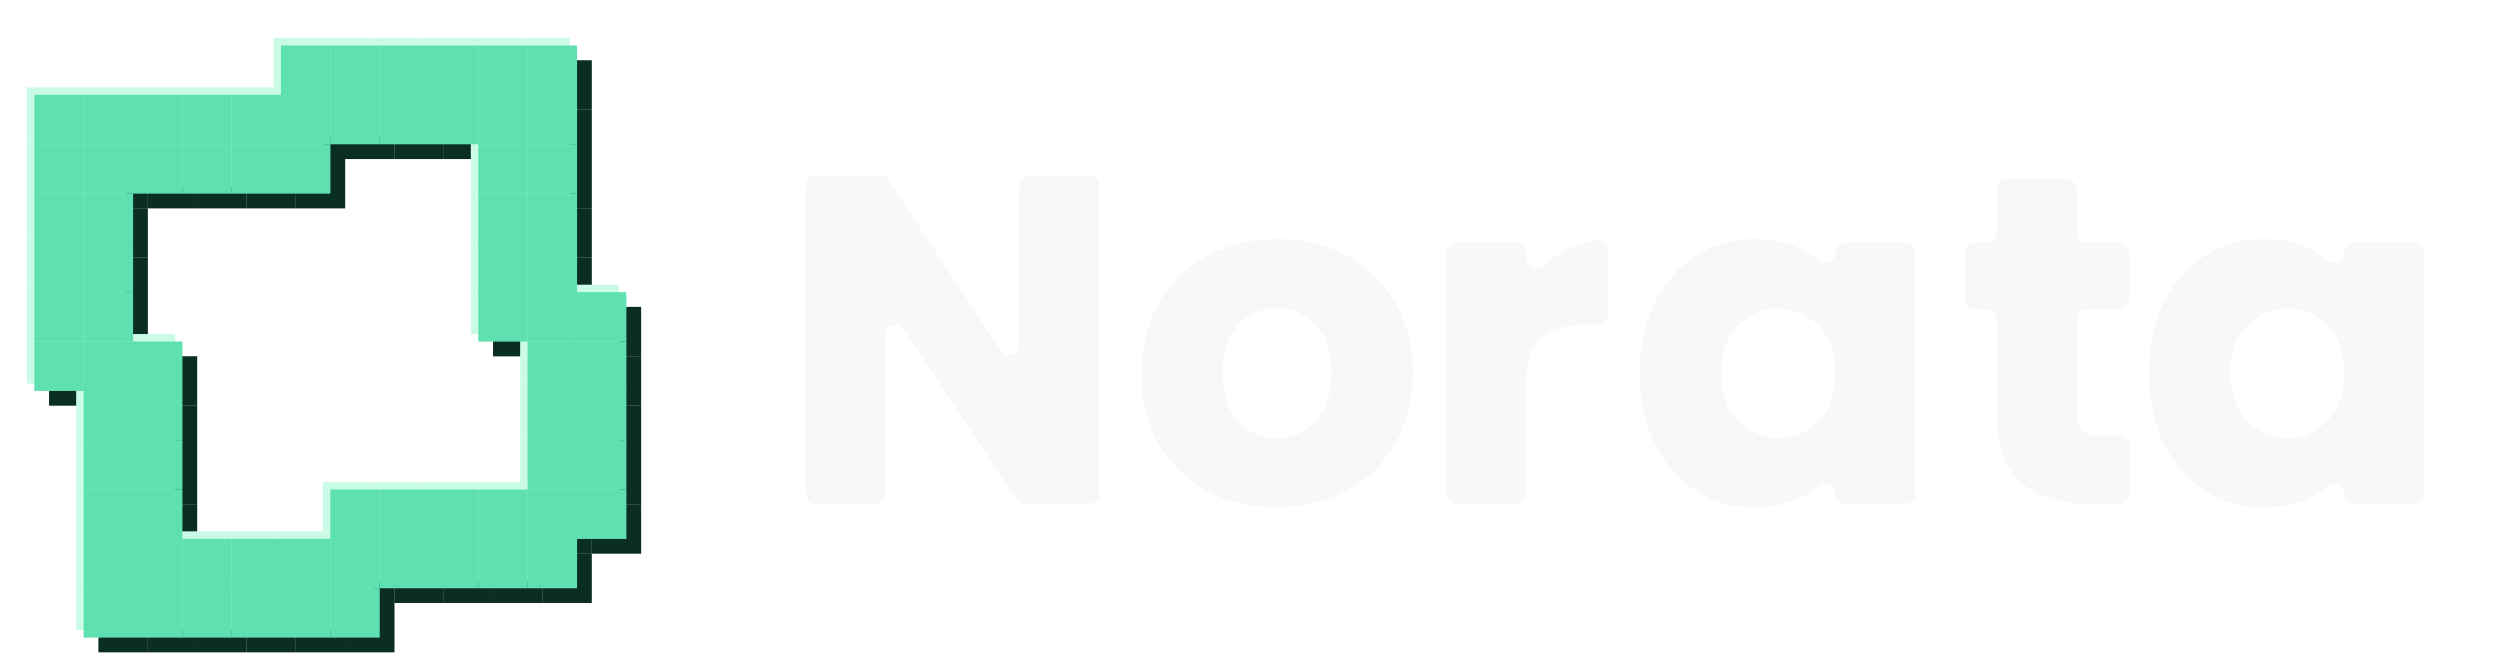
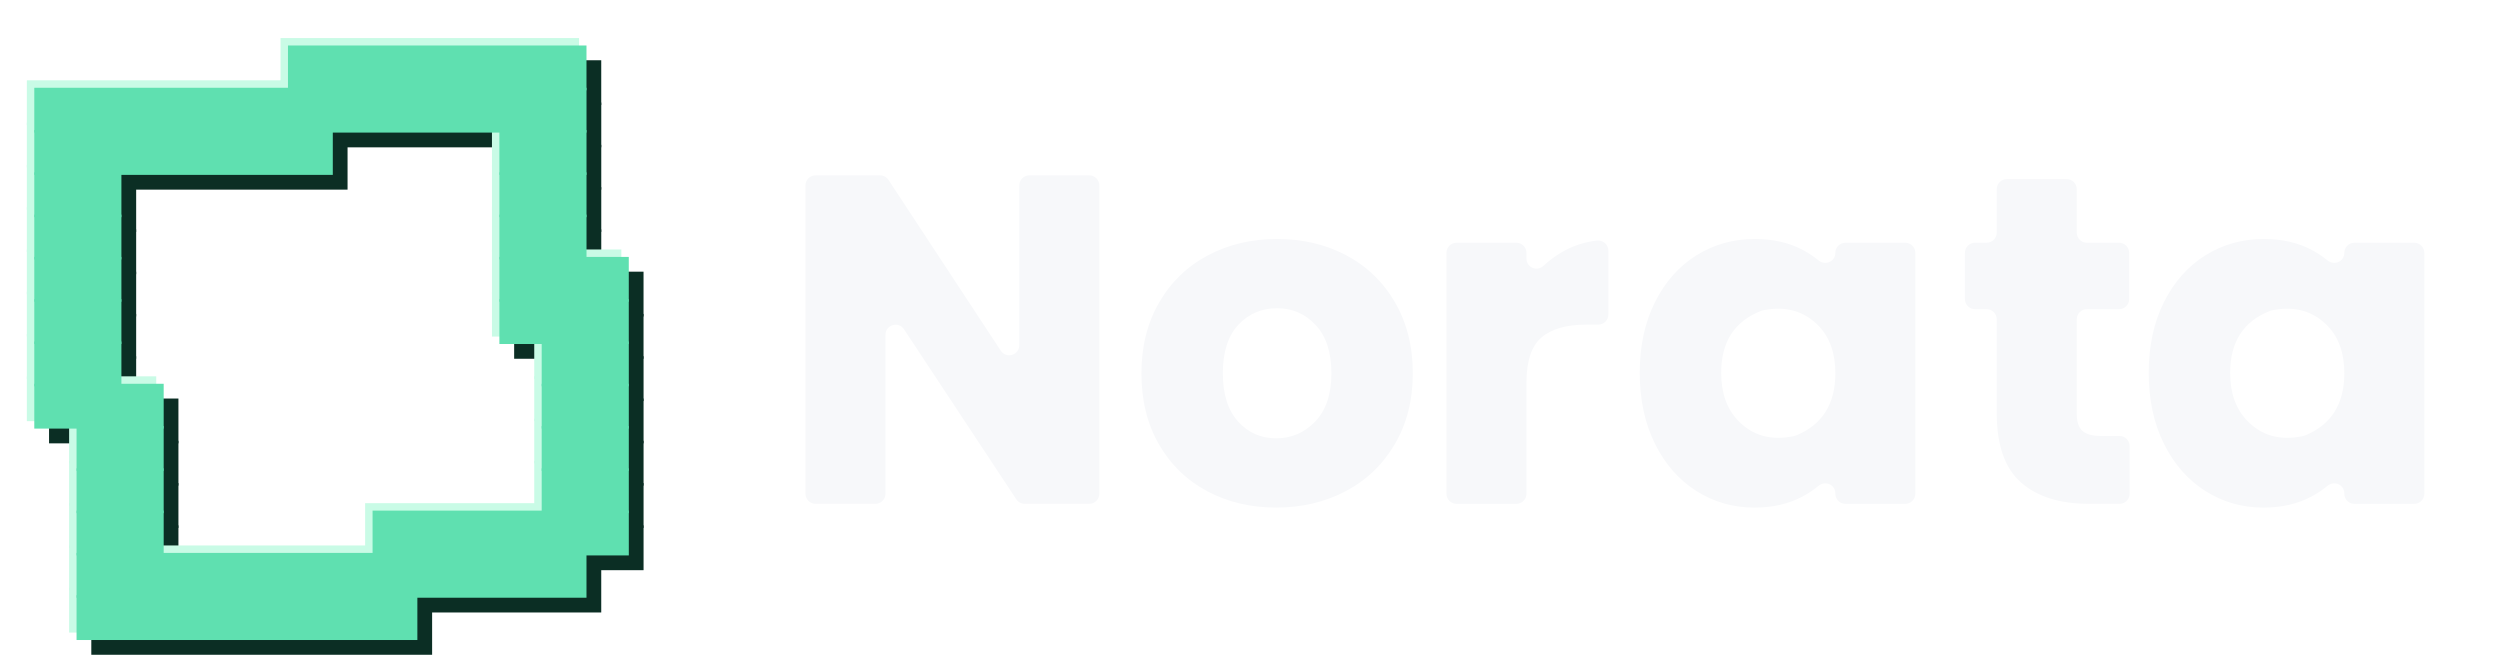
<svg xmlns="http://www.w3.org/2000/svg" viewBox="24 32 205 55" overflow="visible">
  <defs>
    <path id="arcade-isl" d="M224.919,110.004h-5.319c-2.476,0-4.487-2.011-4.487-4.487V25.081c0-4.947-4.027-8.973-8.973-8.973h-87.162c-4.947,0-8.973,4.027-8.973,8.973v5.319c0,2.476-2.011,4.487-4.487,4.487H31.811c-8.658,0-15.703,7.046-15.703,15.703v80.436c0,4.947,4.027,8.973,8.973,8.973h5.319c2.476,0,4.487,2.011,4.487,4.487v80.432c0,4.947,4.027,8.973,8.973,8.973h87.166c4.947,0,8.973-4.027,8.973-8.973v-5.319c0-2.476,2.011-4.487,4.487-4.487h55.755c18.556,0,33.65-15.094,33.65-33.65v-62.485c0-4.947-4.027-8.973-8.973-8.973ZM55.91,128.783h-5.319c-2.476,0-4.487-2.011-4.487-4.487v-54.927c0-2.476,2.011-4.487,4.487-4.487h61.657c4.947,0,8.973-4.027,8.973-8.973v-5.319c0-2.476,2.011-4.487,4.487-4.487h54.923c2.476,0,4.487,2.011,4.487,4.487v61.657c0,4.947,4.027,8.973,8.973,8.973h5.319c2.476,0,4.487,2.011,4.487,4.487v45.949c0,7.422-6.038,13.46-13.46,13.46h-52.679c-4.947,0-8.973,4.027-8.973,8.973v5.319c0,2.476-2.011,4.487-4.487,4.487h-54.927c-2.476,0-4.487-2.011-4.487-4.487v-61.653c0-4.947-4.027-8.973-8.973-8.973Z" transform="translate(23.221 32.140) scale(0.22289)" fill-rule="evenodd" />
  </defs>
  <g transform="translate(1.21 1.21) translate(23.221 32.140) scale(0.22289)" fill="#0b2e24">
-     <rect x="106.85" y="16.11" width="18.20" height="18.20" />
-     <rect x="125.00" y="16.11" width="18.20" height="18.20" />
-     <rect x="143.15" y="16.11" width="18.20" height="18.20" />
-     <rect x="161.30" y="16.11" width="18.20" height="18.20" />
-     <rect x="179.45" y="16.11" width="18.20" height="18.20" />
-     <rect x="197.59" y="16.11" width="18.20" height="18.20" />
-     <rect x="16.11" y="34.26" width="18.20" height="18.20" />
-     <rect x="34.26" y="34.26" width="18.20" height="18.20" />
-     <rect x="52.41" y="34.26" width="18.20" height="18.20" />
-     <rect x="70.55" y="34.26" width="18.20" height="18.20" />
-     <rect x="88.70" y="34.26" width="18.20" height="18.20" />
-     <rect x="106.85" y="34.26" width="18.20" height="18.20" />
-     <rect x="125.00" y="34.26" width="18.20" height="18.20" />
-     <rect x="143.15" y="34.26" width="18.20" height="18.20" />
-     <rect x="161.30" y="34.26" width="18.20" height="18.20" />
-     <rect x="179.45" y="34.26" width="18.20" height="18.20" />
-     <rect x="197.59" y="34.26" width="18.20" height="18.20" />
-     <rect x="16.11" y="52.41" width="18.20" height="18.20" />
-     <rect x="34.26" y="52.41" width="18.20" height="18.20" />
-     <rect x="52.41" y="52.41" width="18.20" height="18.20" />
-     <rect x="70.55" y="52.41" width="18.20" height="18.20" />
-     <rect x="88.70" y="52.41" width="18.20" height="18.20" />
-     <rect x="106.85" y="52.41" width="18.20" height="18.20" />
-     <rect x="179.45" y="52.41" width="18.20" height="18.20" />
-     <rect x="197.59" y="52.41" width="18.20" height="18.20" />
-     <rect x="16.11" y="70.55" width="18.20" height="18.20" />
-     <rect x="34.26" y="70.55" width="18.20" height="18.20" />
-     <rect x="179.45" y="70.55" width="18.20" height="18.20" />
-     <rect x="197.59" y="70.55" width="18.20" height="18.20" />
-     <rect x="16.11" y="88.70" width="18.20" height="18.20" />
-     <rect x="34.26" y="88.70" width="18.20" height="18.20" />
-     <rect x="179.45" y="88.70" width="18.20" height="18.20" />
-     <rect x="197.59" y="88.70" width="18.20" height="18.20" />
-     <rect x="16.11" y="106.85" width="18.20" height="18.20" />
-     <rect x="34.26" y="106.85" width="18.20" height="18.20" />
-     <rect x="179.45" y="106.85" width="18.20" height="18.20" />
-     <rect x="197.59" y="106.85" width="18.20" height="18.20" />
-     <rect x="215.74" y="106.85" width="18.20" height="18.20" />
-     <rect x="16.11" y="125.00" width="18.20" height="18.20" />
-     <rect x="34.26" y="125.00" width="18.20" height="18.20" />
-     <rect x="52.41" y="125.00" width="18.20" height="18.20" />
-     <rect x="197.59" y="125.00" width="18.20" height="18.20" />
-     <rect x="215.74" y="125.00" width="18.20" height="18.20" />
-     <rect x="34.26" y="143.15" width="18.20" height="18.20" />
-     <rect x="52.41" y="143.15" width="18.20" height="18.20" />
-     <rect x="197.59" y="143.15" width="18.20" height="18.20" />
-     <rect x="215.74" y="143.15" width="18.20" height="18.20" />
-     <rect x="34.26" y="161.30" width="18.20" height="18.20" />
-     <rect x="52.41" y="161.30" width="18.20" height="18.20" />
-     <rect x="197.59" y="161.30" width="18.20" height="18.20" />
-     <rect x="215.74" y="161.30" width="18.20" height="18.20" />
-     <rect x="34.26" y="179.45" width="18.20" height="18.20" />
-     <rect x="52.41" y="179.45" width="18.20" height="18.20" />
-     <rect x="125.00" y="179.45" width="18.20" height="18.20" />
-     <rect x="143.15" y="179.45" width="18.20" height="18.20" />
-     <rect x="161.30" y="179.45" width="18.20" height="18.20" />
-     <rect x="179.45" y="179.45" width="18.20" height="18.20" />
-     <rect x="197.59" y="179.45" width="18.20" height="18.20" />
-     <rect x="215.74" y="179.45" width="18.20" height="18.20" />
-     <rect x="34.26" y="197.59" width="18.20" height="18.20" />
-     <rect x="52.41" y="197.59" width="18.20" height="18.20" />
-     <rect x="70.55" y="197.59" width="18.20" height="18.20" />
-     <rect x="88.70" y="197.59" width="18.20" height="18.20" />
-     <rect x="106.85" y="197.59" width="18.20" height="18.20" />
-     <rect x="125.00" y="197.59" width="18.20" height="18.20" />
-     <rect x="143.15" y="197.59" width="18.20" height="18.20" />
-     <rect x="161.30" y="197.59" width="18.20" height="18.20" />
-     <rect x="179.45" y="197.59" width="18.20" height="18.20" />
-     <rect x="197.59" y="197.59" width="18.20" height="18.20" />
-     <rect x="34.26" y="215.74" width="18.20" height="18.20" />
-     <rect x="52.41" y="215.74" width="18.20" height="18.20" />
-     <rect x="70.55" y="215.74" width="18.20" height="18.20" />
-     <rect x="88.70" y="215.74" width="18.20" height="18.20" />
-     <rect x="106.85" y="215.74" width="18.20" height="18.20" />
-     <rect x="125.00" y="215.74" width="18.20" height="18.20" />
+     <rect x="109.44" y="16.11" width="109.82" height="16.49" />
+     <rect x="16.11" y="31.66" width="203.16" height="16.49" />
+     <rect x="16.11" y="47.22" width="109.82" height="16.49" />
+     <rect x="187.22" y="47.22" width="32.05" height="16.49" />
+     <rect x="16.11" y="62.78" width="32.05" height="16.49" />
+     <rect x="187.22" y="62.78" width="32.05" height="16.49" />
+     <rect x="16.11" y="78.33" width="32.05" height="16.49" />
+     <rect x="187.22" y="78.33" width="32.05" height="16.49" />
+     <rect x="16.11" y="93.89" width="32.05" height="16.49" />
+     <rect x="187.22" y="93.89" width="47.60" height="16.49" />
+     <rect x="16.11" y="109.44" width="32.05" height="16.49" />
+     <rect x="187.22" y="109.44" width="47.60" height="16.49" />
+     <rect x="16.11" y="125.00" width="32.05" height="16.49" />
+     <rect x="202.78" y="125.00" width="32.05" height="16.49" />
+     <rect x="16.11" y="140.56" width="47.60" height="16.49" />
+     <rect x="202.78" y="140.56" width="32.05" height="16.49" />
+     <rect x="31.66" y="156.11" width="32.05" height="16.49" />
+     <rect x="202.78" y="156.11" width="32.05" height="16.49" />
+     <rect x="31.66" y="171.67" width="32.05" height="16.49" />
+     <rect x="202.78" y="171.67" width="32.05" height="16.49" />
+     <rect x="31.66" y="187.22" width="32.05" height="16.49" />
+     <rect x="140.56" y="187.22" width="94.27" height="16.49" />
+     <rect x="31.66" y="202.78" width="187.60" height="16.49" />
+     <rect x="31.66" y="218.34" width="125.38" height="16.49" />
  </g>
  <g transform="translate(-0.61 -0.61) translate(23.221 32.140) scale(0.22289)" fill="#c9fbe6">
-     <rect x="106.85" y="16.11" width="18.20" height="18.20" />
-     <rect x="125.00" y="16.11" width="18.20" height="18.20" />
-     <rect x="143.15" y="16.11" width="18.20" height="18.20" />
-     <rect x="161.30" y="16.11" width="18.20" height="18.20" />
-     <rect x="179.45" y="16.11" width="18.20" height="18.20" />
-     <rect x="197.59" y="16.11" width="18.20" height="18.20" />
-     <rect x="16.11" y="34.26" width="18.20" height="18.20" />
-     <rect x="34.26" y="34.26" width="18.20" height="18.20" />
-     <rect x="52.41" y="34.26" width="18.20" height="18.20" />
-     <rect x="70.55" y="34.26" width="18.20" height="18.20" />
-     <rect x="88.70" y="34.26" width="18.20" height="18.20" />
-     <rect x="106.85" y="34.26" width="18.20" height="18.20" />
-     <rect x="125.00" y="34.26" width="18.20" height="18.20" />
-     <rect x="143.15" y="34.26" width="18.20" height="18.20" />
-     <rect x="161.30" y="34.26" width="18.20" height="18.20" />
-     <rect x="179.45" y="34.26" width="18.20" height="18.20" />
-     <rect x="197.59" y="34.26" width="18.20" height="18.20" />
-     <rect x="16.11" y="52.41" width="18.20" height="18.20" />
-     <rect x="34.26" y="52.41" width="18.20" height="18.20" />
-     <rect x="52.41" y="52.41" width="18.20" height="18.20" />
-     <rect x="70.55" y="52.41" width="18.20" height="18.20" />
-     <rect x="88.70" y="52.41" width="18.20" height="18.20" />
-     <rect x="106.85" y="52.41" width="18.20" height="18.20" />
-     <rect x="179.45" y="52.41" width="18.20" height="18.20" />
-     <rect x="197.59" y="52.41" width="18.20" height="18.20" />
-     <rect x="16.11" y="70.55" width="18.20" height="18.20" />
-     <rect x="34.26" y="70.55" width="18.20" height="18.20" />
-     <rect x="179.45" y="70.55" width="18.20" height="18.20" />
-     <rect x="197.59" y="70.55" width="18.20" height="18.20" />
-     <rect x="16.11" y="88.70" width="18.20" height="18.20" />
-     <rect x="34.26" y="88.70" width="18.20" height="18.20" />
-     <rect x="179.45" y="88.70" width="18.20" height="18.20" />
-     <rect x="197.59" y="88.70" width="18.20" height="18.20" />
-     <rect x="16.11" y="106.85" width="18.20" height="18.20" />
-     <rect x="34.26" y="106.85" width="18.20" height="18.20" />
-     <rect x="179.45" y="106.85" width="18.20" height="18.20" />
-     <rect x="197.59" y="106.85" width="18.20" height="18.20" />
-     <rect x="215.74" y="106.85" width="18.20" height="18.20" />
-     <rect x="16.11" y="125.00" width="18.20" height="18.20" />
-     <rect x="34.26" y="125.00" width="18.20" height="18.20" />
-     <rect x="52.41" y="125.00" width="18.20" height="18.20" />
-     <rect x="197.59" y="125.00" width="18.20" height="18.20" />
-     <rect x="215.74" y="125.00" width="18.20" height="18.20" />
-     <rect x="34.26" y="143.15" width="18.20" height="18.20" />
-     <rect x="52.41" y="143.15" width="18.20" height="18.20" />
-     <rect x="197.59" y="143.15" width="18.20" height="18.20" />
-     <rect x="215.74" y="143.15" width="18.20" height="18.20" />
-     <rect x="34.26" y="161.30" width="18.20" height="18.20" />
-     <rect x="52.41" y="161.30" width="18.20" height="18.20" />
-     <rect x="197.59" y="161.30" width="18.20" height="18.20" />
-     <rect x="215.74" y="161.30" width="18.20" height="18.20" />
-     <rect x="34.26" y="179.45" width="18.20" height="18.20" />
-     <rect x="52.41" y="179.45" width="18.20" height="18.20" />
-     <rect x="125.00" y="179.45" width="18.20" height="18.20" />
-     <rect x="143.15" y="179.45" width="18.20" height="18.20" />
-     <rect x="161.30" y="179.45" width="18.20" height="18.20" />
-     <rect x="179.45" y="179.45" width="18.20" height="18.20" />
-     <rect x="197.59" y="179.45" width="18.20" height="18.20" />
-     <rect x="215.74" y="179.45" width="18.20" height="18.20" />
-     <rect x="34.26" y="197.59" width="18.20" height="18.20" />
-     <rect x="52.41" y="197.59" width="18.20" height="18.20" />
-     <rect x="70.55" y="197.59" width="18.20" height="18.20" />
-     <rect x="88.70" y="197.59" width="18.20" height="18.20" />
-     <rect x="106.85" y="197.59" width="18.20" height="18.20" />
-     <rect x="125.00" y="197.59" width="18.20" height="18.20" />
-     <rect x="143.15" y="197.59" width="18.20" height="18.20" />
-     <rect x="161.30" y="197.59" width="18.20" height="18.20" />
-     <rect x="179.45" y="197.59" width="18.20" height="18.20" />
-     <rect x="197.59" y="197.59" width="18.20" height="18.20" />
-     <rect x="34.26" y="215.74" width="18.20" height="18.20" />
-     <rect x="52.41" y="215.74" width="18.20" height="18.20" />
-     <rect x="70.55" y="215.74" width="18.20" height="18.20" />
-     <rect x="88.70" y="215.74" width="18.20" height="18.20" />
-     <rect x="106.85" y="215.74" width="18.20" height="18.20" />
-     <rect x="125.00" y="215.74" width="18.20" height="18.20" />
+     <rect x="109.44" y="16.11" width="109.82" height="16.49" />
+     <rect x="16.11" y="31.66" width="203.16" height="16.49" />
+     <rect x="16.11" y="47.22" width="109.82" height="16.49" />
+     <rect x="187.22" y="47.22" width="32.05" height="16.49" />
+     <rect x="16.11" y="62.78" width="32.05" height="16.49" />
+     <rect x="187.22" y="62.78" width="32.05" height="16.49" />
+     <rect x="16.11" y="78.33" width="32.05" height="16.49" />
+     <rect x="187.22" y="78.33" width="32.05" height="16.49" />
+     <rect x="16.11" y="93.89" width="32.05" height="16.49" />
+     <rect x="187.22" y="93.89" width="47.60" height="16.49" />
+     <rect x="16.11" y="109.44" width="32.05" height="16.49" />
+     <rect x="187.22" y="109.44" width="47.60" height="16.49" />
+     <rect x="16.11" y="125.00" width="32.05" height="16.49" />
+     <rect x="202.78" y="125.00" width="32.05" height="16.49" />
+     <rect x="16.11" y="140.56" width="47.60" height="16.49" />
+     <rect x="202.78" y="140.56" width="32.05" height="16.49" />
+     <rect x="31.66" y="156.11" width="32.05" height="16.49" />
+     <rect x="202.78" y="156.11" width="32.05" height="16.49" />
+     <rect x="31.66" y="171.67" width="32.05" height="16.49" />
+     <rect x="202.78" y="171.67" width="32.05" height="16.49" />
+     <rect x="31.66" y="187.22" width="32.05" height="16.49" />
+     <rect x="140.56" y="187.22" width="94.27" height="16.49" />
+     <rect x="31.66" y="202.78" width="187.60" height="16.49" />
+     <rect x="31.66" y="218.34" width="125.38" height="16.49" />
  </g>
  <g transform="translate(0.00 0.00) translate(23.221 32.140) scale(0.22289)" fill="#5fe0b0">
-     <rect x="106.85" y="16.11" width="18.20" height="18.20" />
-     <rect x="125.00" y="16.11" width="18.20" height="18.20" />
-     <rect x="143.15" y="16.11" width="18.20" height="18.20" />
-     <rect x="161.30" y="16.11" width="18.20" height="18.20" />
-     <rect x="179.45" y="16.11" width="18.20" height="18.20" />
-     <rect x="197.59" y="16.11" width="18.20" height="18.20" />
-     <rect x="16.11" y="34.26" width="18.20" height="18.20" />
-     <rect x="34.26" y="34.26" width="18.20" height="18.20" />
-     <rect x="52.41" y="34.26" width="18.20" height="18.20" />
-     <rect x="70.55" y="34.26" width="18.20" height="18.20" />
-     <rect x="88.70" y="34.26" width="18.20" height="18.20" />
-     <rect x="106.85" y="34.26" width="18.20" height="18.20" />
-     <rect x="125.00" y="34.26" width="18.20" height="18.20" />
-     <rect x="143.15" y="34.26" width="18.20" height="18.20" />
-     <rect x="161.30" y="34.26" width="18.20" height="18.20" />
-     <rect x="179.45" y="34.26" width="18.20" height="18.20" />
-     <rect x="197.59" y="34.26" width="18.20" height="18.20" />
-     <rect x="16.11" y="52.41" width="18.20" height="18.20" />
-     <rect x="34.26" y="52.41" width="18.20" height="18.20" />
-     <rect x="52.41" y="52.41" width="18.20" height="18.20" />
-     <rect x="70.55" y="52.41" width="18.20" height="18.20" />
-     <rect x="88.70" y="52.41" width="18.20" height="18.20" />
-     <rect x="106.85" y="52.41" width="18.20" height="18.20" />
-     <rect x="179.45" y="52.41" width="18.20" height="18.20" />
-     <rect x="197.59" y="52.41" width="18.20" height="18.20" />
-     <rect x="16.11" y="70.55" width="18.20" height="18.20" />
-     <rect x="34.26" y="70.55" width="18.20" height="18.20" />
-     <rect x="179.45" y="70.55" width="18.20" height="18.20" />
-     <rect x="197.59" y="70.55" width="18.20" height="18.20" />
-     <rect x="16.11" y="88.70" width="18.20" height="18.20" />
-     <rect x="34.26" y="88.70" width="18.20" height="18.20" />
-     <rect x="179.45" y="88.70" width="18.20" height="18.20" />
-     <rect x="197.59" y="88.70" width="18.20" height="18.20" />
-     <rect x="16.11" y="106.85" width="18.20" height="18.20" />
-     <rect x="34.26" y="106.85" width="18.20" height="18.20" />
-     <rect x="179.45" y="106.85" width="18.20" height="18.20" />
-     <rect x="197.59" y="106.85" width="18.20" height="18.20" />
-     <rect x="215.74" y="106.85" width="18.20" height="18.20" />
-     <rect x="16.11" y="125.00" width="18.20" height="18.20" />
-     <rect x="34.26" y="125.00" width="18.20" height="18.20" />
-     <rect x="52.41" y="125.00" width="18.20" height="18.20" />
-     <rect x="197.59" y="125.00" width="18.20" height="18.20" />
-     <rect x="215.74" y="125.00" width="18.20" height="18.20" />
-     <rect x="34.26" y="143.15" width="18.20" height="18.20" />
-     <rect x="52.41" y="143.15" width="18.20" height="18.20" />
-     <rect x="197.59" y="143.15" width="18.20" height="18.20" />
-     <rect x="215.74" y="143.15" width="18.20" height="18.20" />
-     <rect x="34.26" y="161.30" width="18.20" height="18.20" />
-     <rect x="52.41" y="161.30" width="18.20" height="18.20" />
-     <rect x="197.59" y="161.30" width="18.20" height="18.20" />
-     <rect x="215.74" y="161.30" width="18.20" height="18.20" />
-     <rect x="34.26" y="179.45" width="18.20" height="18.20" />
-     <rect x="52.41" y="179.45" width="18.20" height="18.20" />
-     <rect x="125.00" y="179.45" width="18.20" height="18.20" />
-     <rect x="143.15" y="179.45" width="18.20" height="18.20" />
-     <rect x="161.30" y="179.45" width="18.20" height="18.20" />
-     <rect x="179.45" y="179.45" width="18.20" height="18.20" />
-     <rect x="197.59" y="179.45" width="18.20" height="18.20" />
-     <rect x="215.74" y="179.45" width="18.20" height="18.20" />
-     <rect x="34.26" y="197.59" width="18.20" height="18.20" />
-     <rect x="52.41" y="197.59" width="18.20" height="18.20" />
-     <rect x="70.55" y="197.59" width="18.20" height="18.20" />
-     <rect x="88.70" y="197.59" width="18.20" height="18.20" />
-     <rect x="106.85" y="197.59" width="18.20" height="18.20" />
-     <rect x="125.00" y="197.59" width="18.20" height="18.20" />
-     <rect x="143.15" y="197.59" width="18.20" height="18.20" />
-     <rect x="161.30" y="197.59" width="18.20" height="18.20" />
-     <rect x="179.45" y="197.59" width="18.20" height="18.20" />
-     <rect x="197.59" y="197.59" width="18.20" height="18.20" />
-     <rect x="34.26" y="215.74" width="18.20" height="18.20" />
-     <rect x="52.41" y="215.74" width="18.20" height="18.20" />
-     <rect x="70.55" y="215.74" width="18.20" height="18.20" />
-     <rect x="88.70" y="215.74" width="18.20" height="18.20" />
-     <rect x="106.85" y="215.74" width="18.20" height="18.20" />
-     <rect x="125.00" y="215.74" width="18.20" height="18.20" />
+     <rect x="109.44" y="16.11" width="109.82" height="16.49" />
+     <rect x="16.11" y="31.66" width="203.16" height="16.49" />
+     <rect x="16.11" y="47.22" width="109.82" height="16.49" />
+     <rect x="187.22" y="47.22" width="32.05" height="16.49" />
+     <rect x="16.11" y="62.78" width="32.05" height="16.49" />
+     <rect x="187.22" y="62.78" width="32.05" height="16.49" />
+     <rect x="16.11" y="78.33" width="32.05" height="16.49" />
+     <rect x="187.22" y="78.33" width="32.05" height="16.49" />
+     <rect x="16.11" y="93.89" width="32.05" height="16.49" />
+     <rect x="187.22" y="93.89" width="47.60" height="16.49" />
+     <rect x="16.11" y="109.44" width="32.05" height="16.49" />
+     <rect x="187.22" y="109.44" width="47.60" height="16.49" />
+     <rect x="16.11" y="125.00" width="32.05" height="16.49" />
+     <rect x="202.78" y="125.00" width="32.05" height="16.49" />
+     <rect x="16.11" y="140.56" width="47.60" height="16.49" />
+     <rect x="202.78" y="140.56" width="32.05" height="16.49" />
+     <rect x="31.66" y="156.11" width="32.05" height="16.49" />
+     <rect x="202.78" y="156.11" width="32.05" height="16.49" />
+     <rect x="31.66" y="171.67" width="32.05" height="16.49" />
+     <rect x="202.78" y="171.67" width="32.05" height="16.49" />
+     <rect x="31.66" y="187.22" width="32.05" height="16.49" />
+     <rect x="140.56" y="187.22" width="94.27" height="16.49" />
+     <rect x="31.66" y="202.78" width="187.60" height="16.49" />
+     <rect x="31.66" y="218.34" width="125.38" height="16.49" />
  </g>
  <g fill="#f7f8fa" style="color:#f7f8fa">
    <path d="M113.316,73.314h-5.288c-.278,0-.538-.14-.691-.372l-9.209-13.942c-.453-.685-1.519-.365-1.519.456v13.03c0,.457-.371.828-.828.828h-4.905c-.457,0-.828-.371-.828-.828v-25.279c0-.457.371-.828.828-.828h5.287c.279,0,.539.14.692.373l9.208,14.005c.452.687,1.52.367,1.52-.455v-13.096c0-.457.371-.828.828-.828h4.905c.457,0,.828.371.828.828v25.279c0,.457-.371.828-.828.828Z" fill="currentColor" />
    <path d="M122.988,72.278c-1.675-.895-2.993-2.174-3.952-3.837-.959-1.663-1.439-3.607-1.439-5.832,0-2.2.486-4.137,1.458-5.813.971-1.675,2.302-2.96,3.99-3.856,1.688-.895,3.581-1.343,5.678-1.343s3.99.448,5.678,1.343c1.688.896,3.018,2.181,3.991,3.856.971,1.676,1.458,3.613,1.458,5.813s-.492,4.138-1.477,5.813c-.985,1.676-2.328,2.961-4.029,3.856-1.702.896-3.601,1.343-5.698,1.343s-3.984-.447-5.66-1.343ZM131.851,66.561c.883-.921,1.324-2.238,1.324-3.952s-.429-3.031-1.286-3.952c-.857-.921-1.912-1.381-3.165-1.381-1.279,0-2.34.454-3.185,1.362-.844.908-1.266,2.232-1.266,3.971,0,1.714.416,3.031,1.247,3.952.831.921,1.874,1.381,3.127,1.381s2.321-.461,3.204-1.381Z" fill="currentColor" />
    <path transform="translate(-42.51,0)" d="M194.558,52.691c.891-.524,1.859-.846,2.903-.965.495-.056.934.329.934.828v5.237c0,.457-.371.828-.828.828h-.976c-1.637,0-2.865.352-3.683,1.055-.819.704-1.228,1.938-1.228,3.703v9.11c0,.457-.371.828-.828.828h-4.905c-.457,0-.828-.371-.828-.828v-19.754c0-.457.371-.828.828-.828h4.905c.457,0,.828.371.828.828v.475c0,.731.865,1.088,1.398.589.452-.422.945-.791,1.479-1.106Z" fill="currentColor" />
    <path d="M201.443,56.777c.831-1.662,1.963-2.941,3.395-3.837,1.433-.895,3.031-1.343,4.796-1.343,1.509,0,2.833.307,3.971.921.455.246.868.522,1.24.829.556.459,1.388.112,1.388-.609v-.005c0-.457.371-.828.828-.828h4.905c.457,0,.828.371.828.828v19.754c0,.457-.371.828-.828.828h-4.905c-.457,0-.828-.371-.828-.828v-.034c0-.718-.829-1.07-1.382-.612-.386.32-.814.607-1.285.861-1.138.614-2.462.921-3.971.921-1.739,0-3.325-.454-4.758-1.362-1.433-.908-2.565-2.2-3.395-3.875-.832-1.675-1.247-3.613-1.247-5.813s.416-4.131,1.247-5.794ZM214.872,58.734c-1.182-1.231-2.698-1.662-4.553-1.291-.064.013-.131.032-.191.056-2.171.851-3.255,2.542-3.255,5.071,0,1.637.454,2.935,1.362,3.894,1.192,1.26,2.728,1.693,4.604,1.297.066-.014.136-.035.198-.061,2.131-.885,3.198-2.583,3.198-5.092,0-1.637-.454-2.929-1.362-3.875Z" fill="currentColor" />
    <path transform="translate(42.51,0)" d="M156.12,68.579v3.907c0,.457-.371.828-.828.828h-2.51c-2.379,0-4.234-.582-5.564-1.746-1.33-1.164-1.995-3.063-1.995-5.698v-7.69c0-.457-.371-.828-.828-.828h-.953c-.457,0-.828-.371-.828-.828v-3.792c0-.457.371-.828.828-.828h.953c.457,0,.828-.371.828-.828v-3.562c0-.457.371-.828.828-.828h4.905c.457,0,.828.371.828.828v3.562c0,.457.371.828.828.828h2.641c.457,0,.828.371.828.828v3.792c0,.457-.371.828-.828.828h-2.641c-.457,0-.828.371-.828.828v7.767c0,.64.153,1.1.46,1.381.307.282.818.422,1.535.422h1.512c.457,0,.828.371.828.828Z" fill="currentColor" />
    <path d="M159.707,56.777c.831-1.662,1.963-2.941,3.395-3.837,1.433-.895,3.031-1.343,4.796-1.343,1.509,0,2.833.307,3.971.921.455.246.868.522,1.24.829.556.459,1.388.112,1.388-.609v-.005c0-.457.371-.828.828-.828h4.905c.457,0,.828.371.828.828v19.754c0,.457-.371.828-.828.828h-4.905c-.457,0-.828-.371-.828-.828v-.034c0-.718-.829-1.07-1.382-.612-.386.32-.814.607-1.285.861-1.138.614-2.462.921-3.971.921-1.739,0-3.325-.454-4.758-1.362-1.433-.908-2.565-2.2-3.395-3.875-.832-1.675-1.247-3.613-1.247-5.813s.416-4.131,1.247-5.794ZM173.136,58.734c-1.182-1.231-2.698-1.662-4.553-1.291-.064.013-.131.032-.191.056-2.171.851-3.255,2.542-3.255,5.071,0,1.637.454,2.935,1.362,3.894,1.192,1.26,2.728,1.693,4.604,1.297.066-.014.136-.035.198-.061,2.131-.885,3.198-2.583,3.198-5.092,0-1.637-.454-2.929-1.362-3.875Z" fill="currentColor" />
  </g>
</svg>
